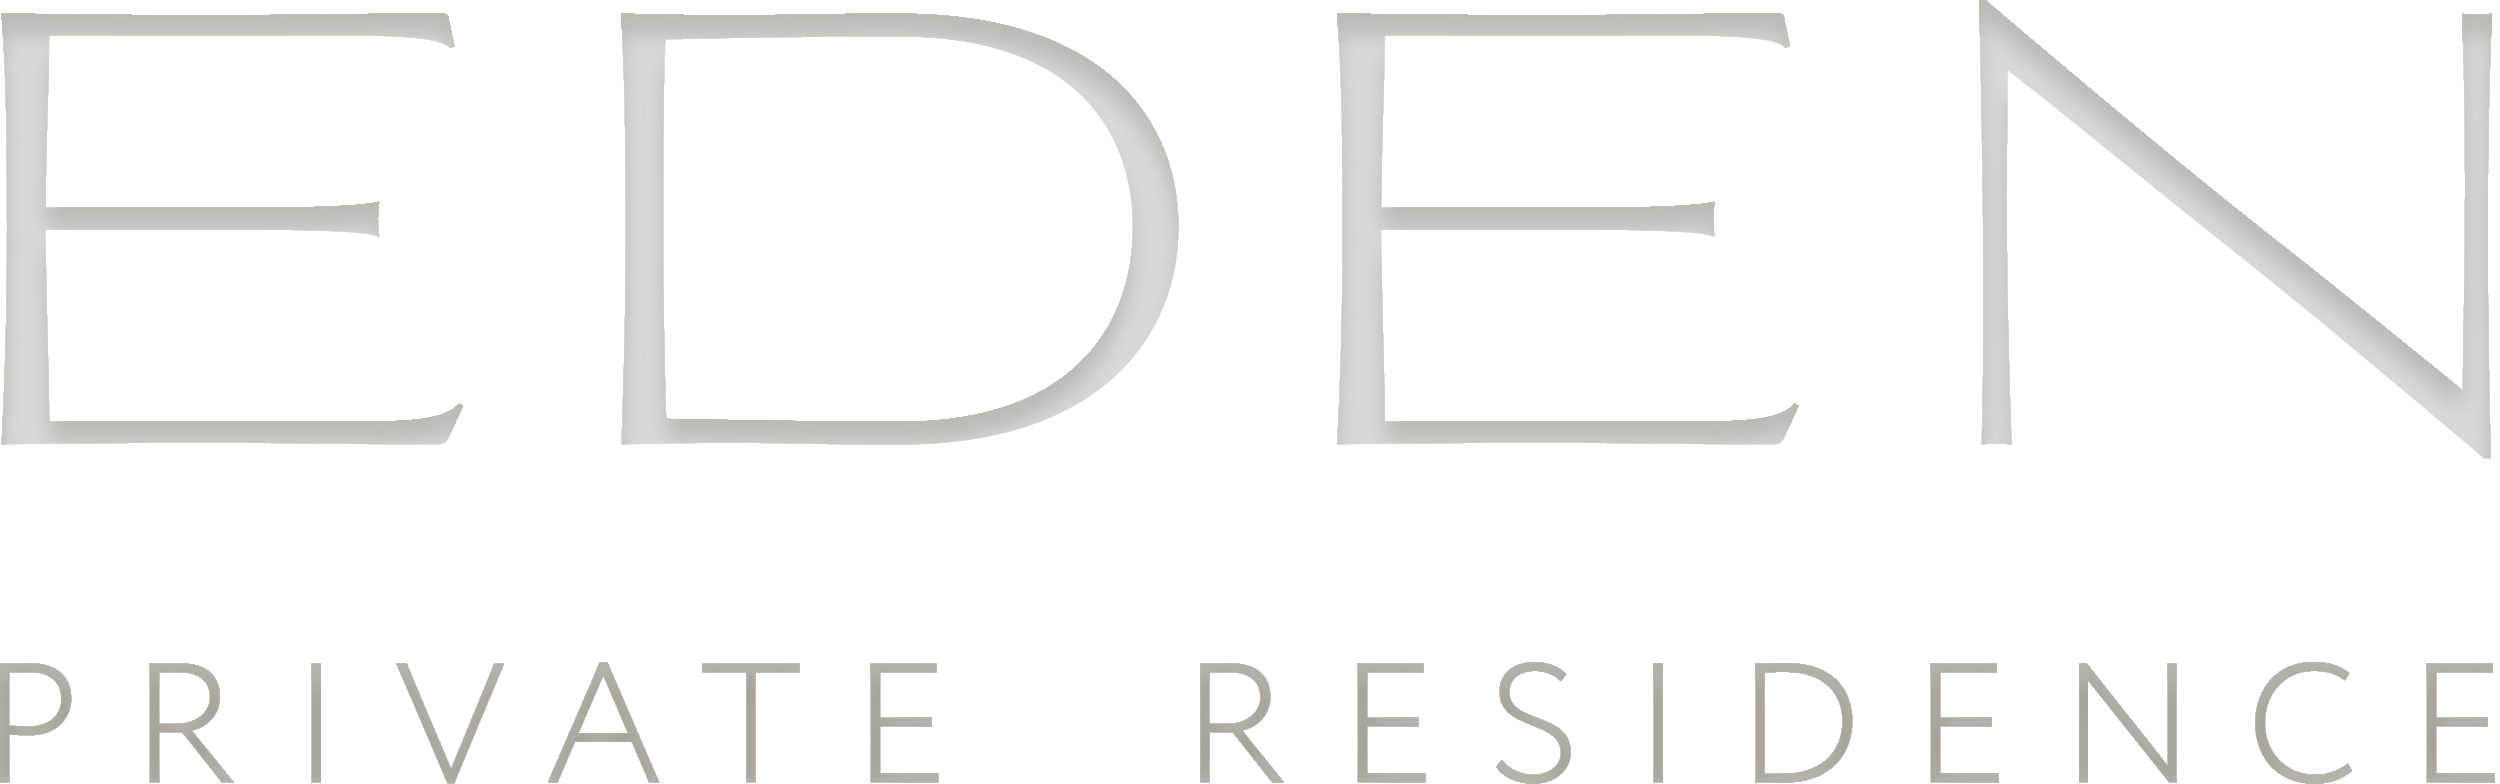
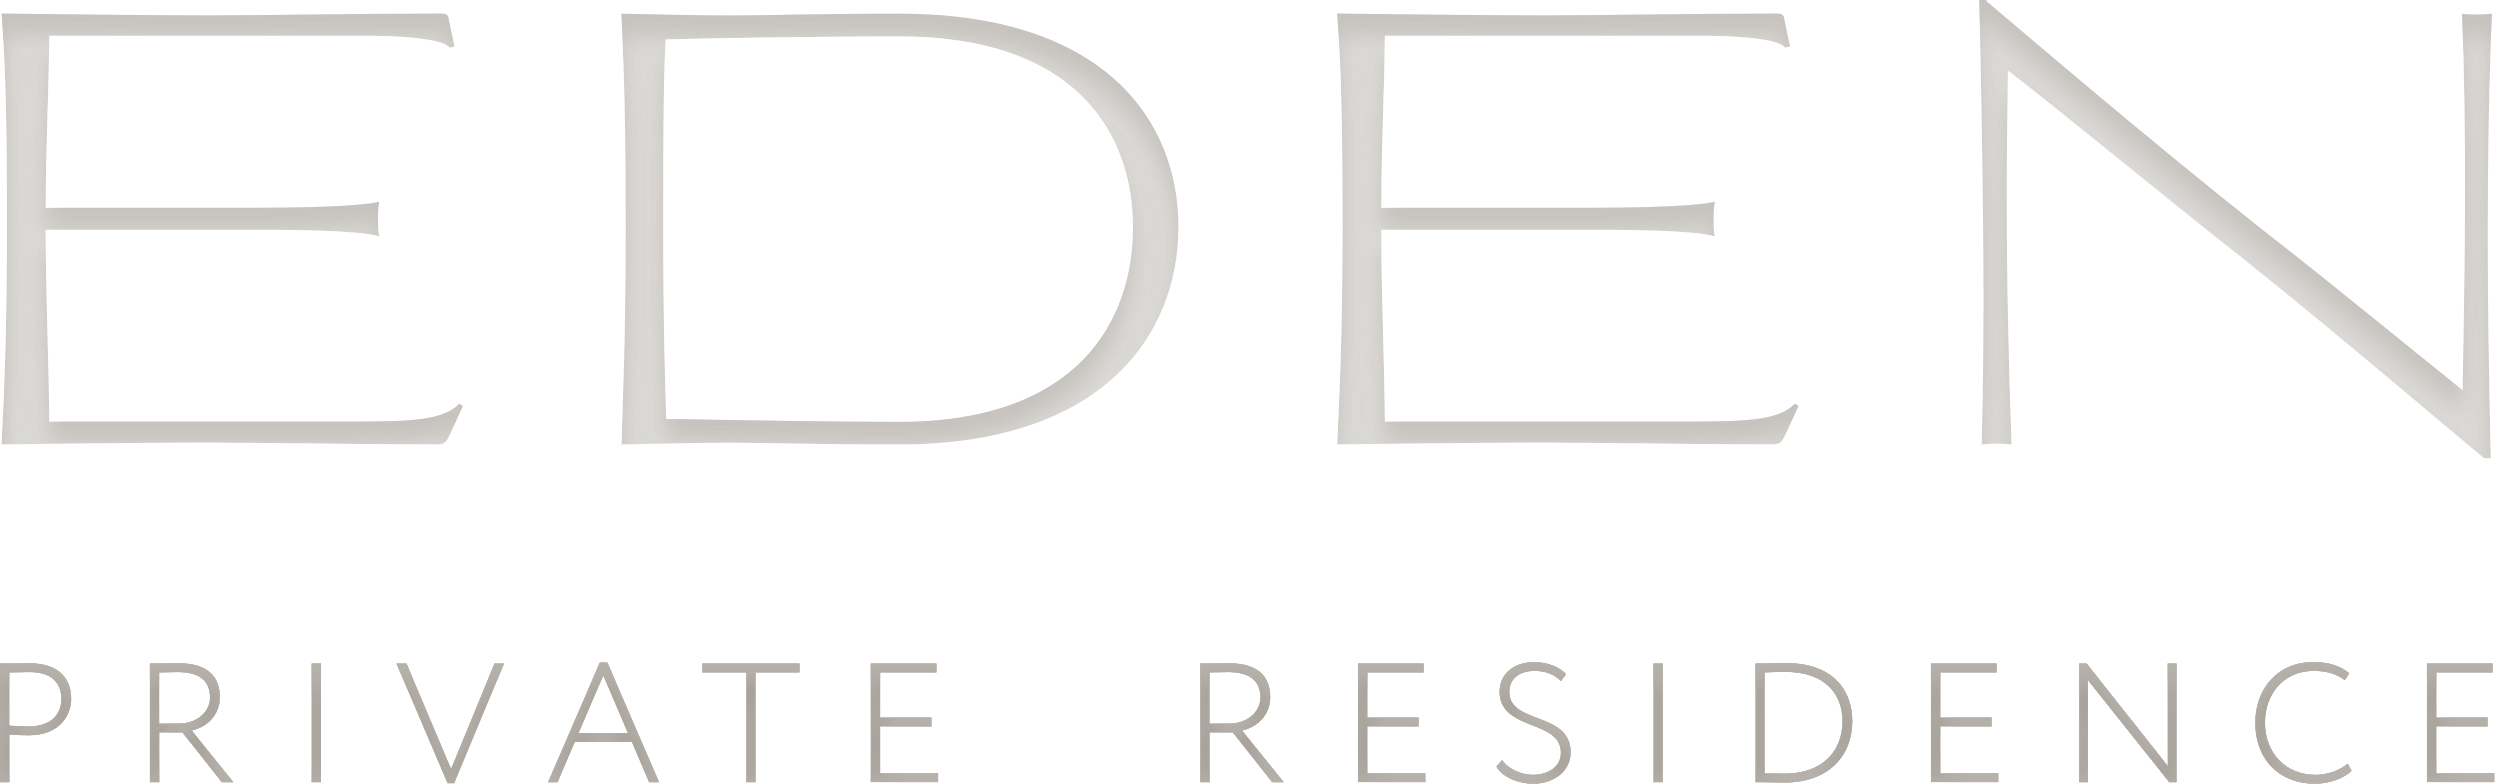
- <svg xmlns="http://www.w3.org/2000/svg" width="386" height="121" viewBox="0 0 386 121" fill="none">
+ <svg xmlns="http://www.w3.org/2000/svg" width="386" height="121" viewBox="0 0 386 121" fill="none" shape-rendering="geometricPrecision" style="image-rendering: auto; transform: translateZ(0); will-change: transform, opacity;">
  <g opacity="0.9" filter="url(#filter0_i_554_148)">
    <path d="M69.246 2.842L70.172 7.18L69.431 7.365C68.227 5.791 60.569 5.513 56.323 5.513H7.611C7.519 14.282 7.055 23.314 7.055 32.084H39.818C43.694 32.084 55.227 31.991 58.546 31.158C58.361 32.177 58.361 32.918 58.361 33.829C58.361 34.663 58.361 35.496 58.546 36.5C55.227 35.481 43.694 35.481 39.818 35.481H7.055C7.055 45.347 7.519 55.321 7.611 65.094H53.837C62.977 65.094 68.412 65.001 70.913 62.33L71.469 62.701L69.354 67.317C68.798 68.522 68.428 68.614 67.146 68.614C55.15 68.614 41.13 68.336 31.249 68.336C21.924 68.336 9.665 68.522 0.247 68.614C0.524 62.624 1.08 53.02 1.08 34.94C1.08 12.615 0.617 7.998 0.247 2.1C9.927 2.193 22.48 2.378 32.176 2.378C40.853 2.378 54.872 2.1 68.165 2.1C68.814 2.1 69.184 2.286 69.277 2.842" fill="#8E887E" fill-opacity="0.35" />
    <path d="M174.93 35.048C174.93 20.843 166.439 5.62 138.848 5.62C128.704 5.62 112.925 5.805 102.766 6.083C102.488 11.904 102.395 16.69 102.395 34.971C102.395 50.102 102.673 58.13 102.859 64.677C113.002 64.862 128.689 65.14 138.848 65.14C166.439 65.14 174.93 49.546 174.93 35.063M96.606 34.955C96.606 12.63 96.142 8.94 95.957 2.115C100.851 2.208 107.583 2.393 112.663 2.393C118.298 2.393 126.234 2.115 138.864 2.115C170.422 2.115 181.955 18.543 181.955 35.048C181.955 51.553 170.422 68.629 138.864 68.629C124.937 68.629 118.005 68.351 112.755 68.351C107.768 68.351 100.944 68.536 95.957 68.629C96.142 61.805 96.606 53.035 96.606 34.955Z" fill="#8E887E" fill-opacity="0.35" />
    <path d="M275.457 2.842L276.384 7.18L275.642 7.365C274.438 5.791 266.78 5.513 262.534 5.513H213.822C213.73 14.282 213.267 23.314 213.267 32.084H246.029C249.905 32.084 261.438 31.991 264.758 31.158C264.572 32.177 264.572 32.918 264.572 33.829C264.572 34.663 264.572 35.496 264.758 36.5C261.438 35.481 249.905 35.481 246.029 35.481H213.267C213.267 45.347 213.73 55.321 213.822 65.094H260.048C269.189 65.094 274.623 65.001 277.125 62.33L277.68 62.701L275.565 67.317C275.009 68.522 274.639 68.614 273.357 68.614C261.361 68.614 247.342 68.336 237.46 68.336C228.135 68.336 215.876 68.522 206.458 68.614C206.736 62.624 207.291 53.02 207.291 34.94C207.291 12.615 206.828 7.998 206.458 2.1C216.138 2.193 228.691 2.378 238.387 2.378C247.064 2.378 261.083 2.1 274.376 2.1C275.025 2.1 275.395 2.286 275.488 2.842" fill="#8E887E" fill-opacity="0.35" />
    <path d="M306.691 0.17C311.401 4.138 332.059 21.847 349.598 35.696C360.761 44.373 373.035 54.517 380.23 60.245C380.415 49.268 380.601 39.201 380.601 28.965C380.601 20.288 380.508 11.533 380.137 2.115C381.249 2.3 383.642 2.3 384.754 2.115C384.291 13.278 384.105 24.441 384.105 36.437C384.105 47.044 384.291 58.3 384.569 70.76H383.55C378.841 66.884 361.039 51.661 346.927 40.405C333 29.428 318.317 17.246 310.026 10.885C309.934 17.431 309.841 23.901 309.841 30.262C309.841 43.092 310.119 55.721 310.582 68.644C309.471 68.459 307.17 68.459 305.966 68.644C306.151 61.727 306.244 54.347 306.244 46.597C306.244 32.114 305.966 16.428 305.595 0H306.707V0.185L306.691 0.17Z" fill="#8E887E" fill-opacity="0.35" />
    <path d="M0 120.768V102.457C1.019 102.457 3.428 102.411 4.477 102.411C9.557 102.411 10.993 105.205 10.993 107.923C10.993 110.64 9.032 113.527 4.477 113.527C3.613 113.527 2.486 113.496 1.451 113.419V120.768H0.015H0ZM1.436 103.816V112.03C2.455 112.107 3.366 112.169 4.416 112.169C7.735 112.169 9.464 110.408 9.464 107.907C9.464 105.53 8.059 103.769 4.601 103.769C3.783 103.769 2.3 103.8 1.436 103.816Z" fill="#8E887E" />
    <path d="M23.144 120.768V102.457C24.163 102.457 27.019 102.411 27.544 102.411C32.547 102.411 33.952 104.897 33.952 107.691C33.952 110.3 32.068 112.261 29.613 112.786L36.02 120.768H34.245L28.146 113.08H24.595V120.768H23.159H23.144ZM24.58 103.816V111.721H27.745C30.076 111.721 32.423 110.131 32.423 107.691C32.423 105.468 31.172 103.769 27.451 103.769C26.896 103.769 25.444 103.8 24.58 103.816Z" fill="#8E887E" />
    <path d="M48.125 102.457H49.561V120.768H48.125V102.457Z" fill="#8E887E" />
    <path d="M70.111 120.922H69.092L61.218 102.457H62.762L69.648 118.73L76.349 102.457H77.815L70.126 120.922H70.111Z" fill="#8E887E" />
    <path d="M92.606 102.302H93.78L101.762 120.768H100.218L97.547 114.546H88.762L86.091 120.768H84.624L92.606 102.302ZM89.333 113.187H96.945L93.147 104.294L89.333 113.187Z" fill="#8E887E" />
    <path d="M108.448 102.457H123.439V103.815H116.661V120.768H115.225V103.815H108.448V102.457Z" fill="#8E887E" />
    <path d="M134.448 102.457H144.576V103.816H135.899V110.794H143.804V112.153H135.899V119.394H144.838V120.753H134.448V102.441V102.457Z" fill="#8E887E" />
    <path d="M185.321 120.768V102.457C186.34 102.457 189.196 102.411 189.721 102.411C194.724 102.411 196.129 104.897 196.129 107.691C196.129 110.3 194.245 112.261 191.79 112.786L198.198 120.768H196.422L190.323 113.08H186.772V120.768H185.336H185.321ZM186.757 103.816V111.721H189.922C192.253 111.721 194.6 110.131 194.6 107.691C194.6 105.468 193.35 103.769 189.629 103.769C189.073 103.769 187.622 103.8 186.757 103.816Z" fill="#8E887E" />
    <path d="M209.669 102.457H219.798V103.816H211.121V110.794H219.026V112.153H211.121V119.394H220.06V120.753H209.669V102.441V102.457Z" fill="#8E887E" />
    <path d="M231.532 106.81C231.532 104.247 233.493 102.24 236.889 102.24C238.927 102.24 240.78 102.966 241.799 104.093L241.012 105.158C239.962 104.109 238.603 103.584 236.936 103.584C234.527 103.584 233.045 104.865 233.045 106.795C233.045 111.921 242.509 109.821 242.509 116.182C242.509 119.116 239.916 120.999 236.673 120.999C234.496 120.999 231.964 120.011 231.053 118.359L231.918 117.371C232.983 118.838 235.006 119.641 236.658 119.641C238.912 119.641 240.996 118.467 240.996 116.213C240.996 111.041 231.532 112.925 231.532 106.795V106.81Z" fill="#8E887E" />
    <path d="M255.308 102.457H256.744V120.768H255.308V102.457Z" fill="#8E887E" />
    <path d="M271.026 102.457H271.319C272.632 102.457 274.114 102.38 275.72 102.38C283.038 102.38 286.002 106.595 286.002 111.35C286.002 116.584 282.497 120.815 275.519 120.815C274.191 120.815 272.74 120.768 271.288 120.768H271.057V102.457H271.026ZM272.462 103.816V119.41C273.959 119.441 275.364 119.456 275.55 119.456C281.432 119.456 284.474 115.92 284.474 111.35C284.474 107.12 281.756 103.739 275.658 103.739C274.299 103.739 273.573 103.785 272.462 103.816Z" fill="#8E887E" />
    <path d="M298.138 102.457H308.266V103.816H299.589V110.794H307.494V112.153H299.589V119.394H308.529V120.753H298.138V102.441V102.457Z" fill="#8E887E" />
    <path d="M334.915 120.768L322.378 105.02V120.768H321.02V102.457H322.177L334.699 118.251V102.457H336.058V120.768H334.9H334.915Z" fill="#8E887E" />
    <path d="M363.077 118.993C361.826 120.243 359.572 121 357.395 121C351.96 121 348.208 117.31 348.208 111.613C348.208 106.348 351.667 102.225 357.179 102.225C359.479 102.225 361.332 102.797 362.722 103.955L362.042 105.02C360.73 104.032 359.186 103.584 357.21 103.584C352.763 103.584 349.722 106.981 349.722 111.613C349.722 116.245 352.918 119.641 357.488 119.641C359.448 119.641 361.209 118.962 362.49 117.912L363.061 118.977L363.077 118.993Z" fill="#8E887E" />
    <path d="M374.718 102.457H384.847V103.816H376.17V110.794H384.075V112.153H376.17V119.394H385.109V120.753H374.718V102.441V102.457Z" fill="#8E887E" />
  </g>
  <defs>
    <filter id="filter0_i_554_148" x="0" y="0" width="385.109" height="124.245" filterUnits="userSpaceOnUse" color-interpolation-filters="sRGB">
      <feFlood flood-opacity="0" result="BackgroundImageFix" />
      <feBlend mode="normal" in="SourceGraphic" in2="BackgroundImageFix" result="shape" />
-       <feColorMatrix in="SourceAlpha" type="matrix" values="0 0 0 0 0 0 0 0 0 0 0 0 0 0 0 0 0 0 127 0" result="hardAlpha" />
+       <feColorMatrix in="SourceAlpha" type="matrix" values="0 0 0 0 0 0 0 0 0 0 0 0 0 0 0 0 0 0 2 0" result="hardAlpha" />
      <feOffset dy="3.245" />
      <feGaussianBlur stdDeviation="1.622" />
      <feComposite in2="hardAlpha" operator="arithmetic" k2="-1" k3="1" />
      <feColorMatrix type="matrix" values="0 0 0 0 0.695 0 0 0 0 0.676 0 0 0 0 0.65 0 0 0 0.89 0" />
      <feBlend mode="normal" in2="shape" result="effect1_innerShadow_554_148" />
    </filter>
  </defs>
</svg>
